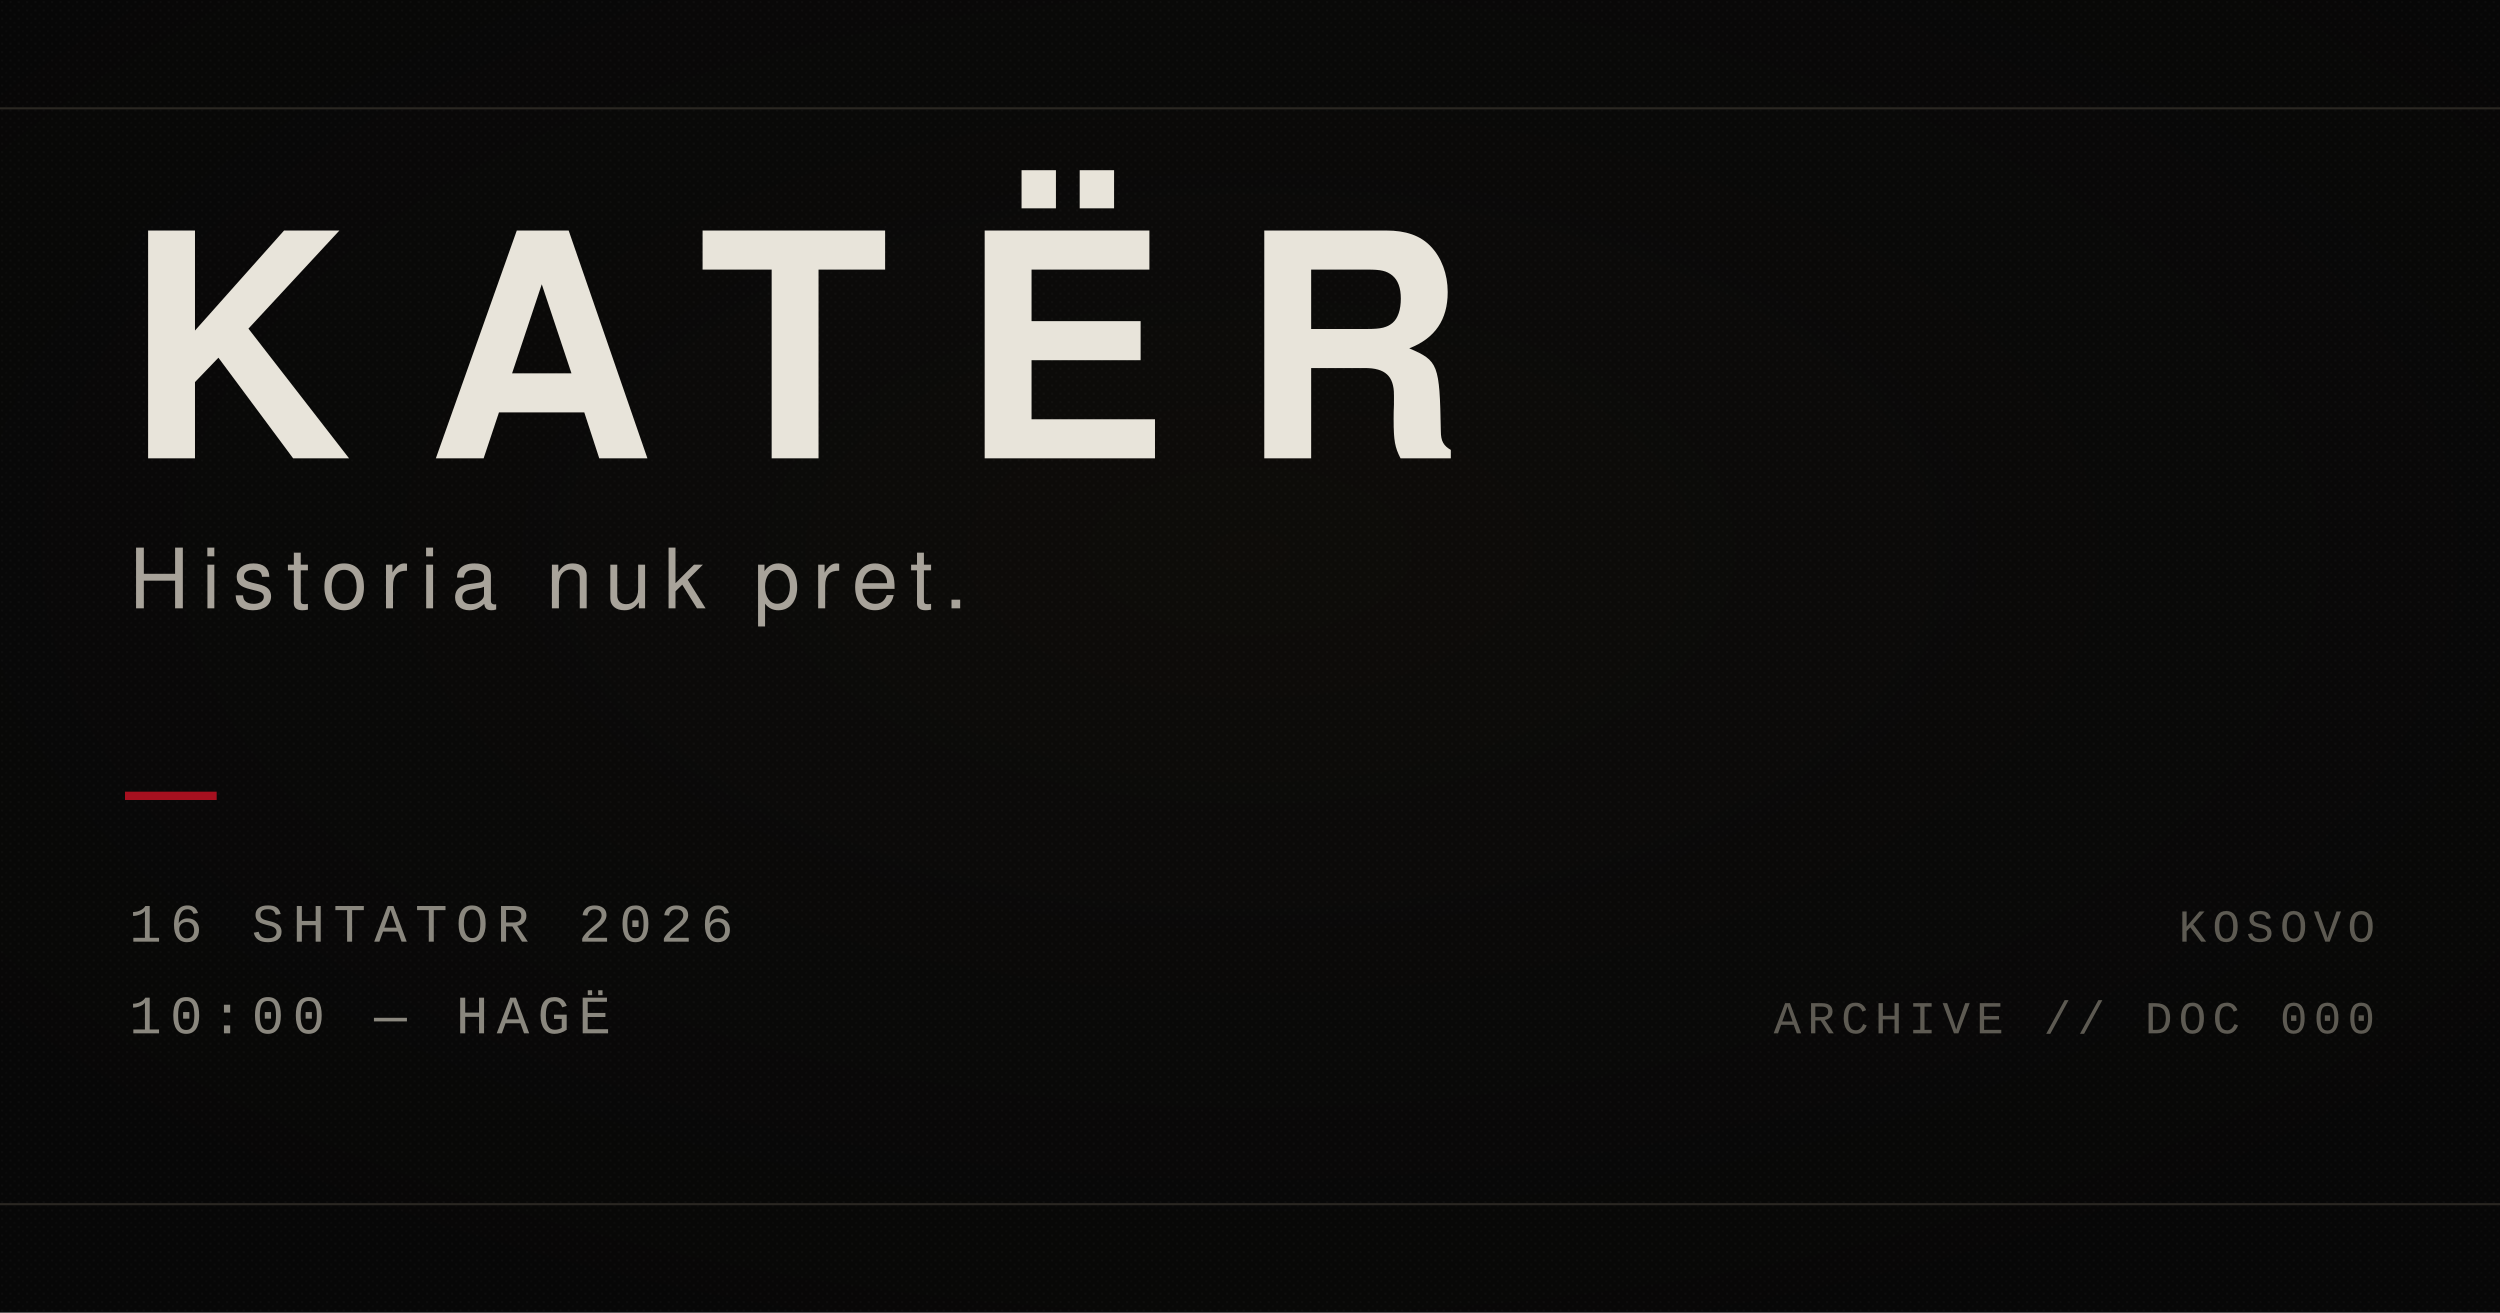
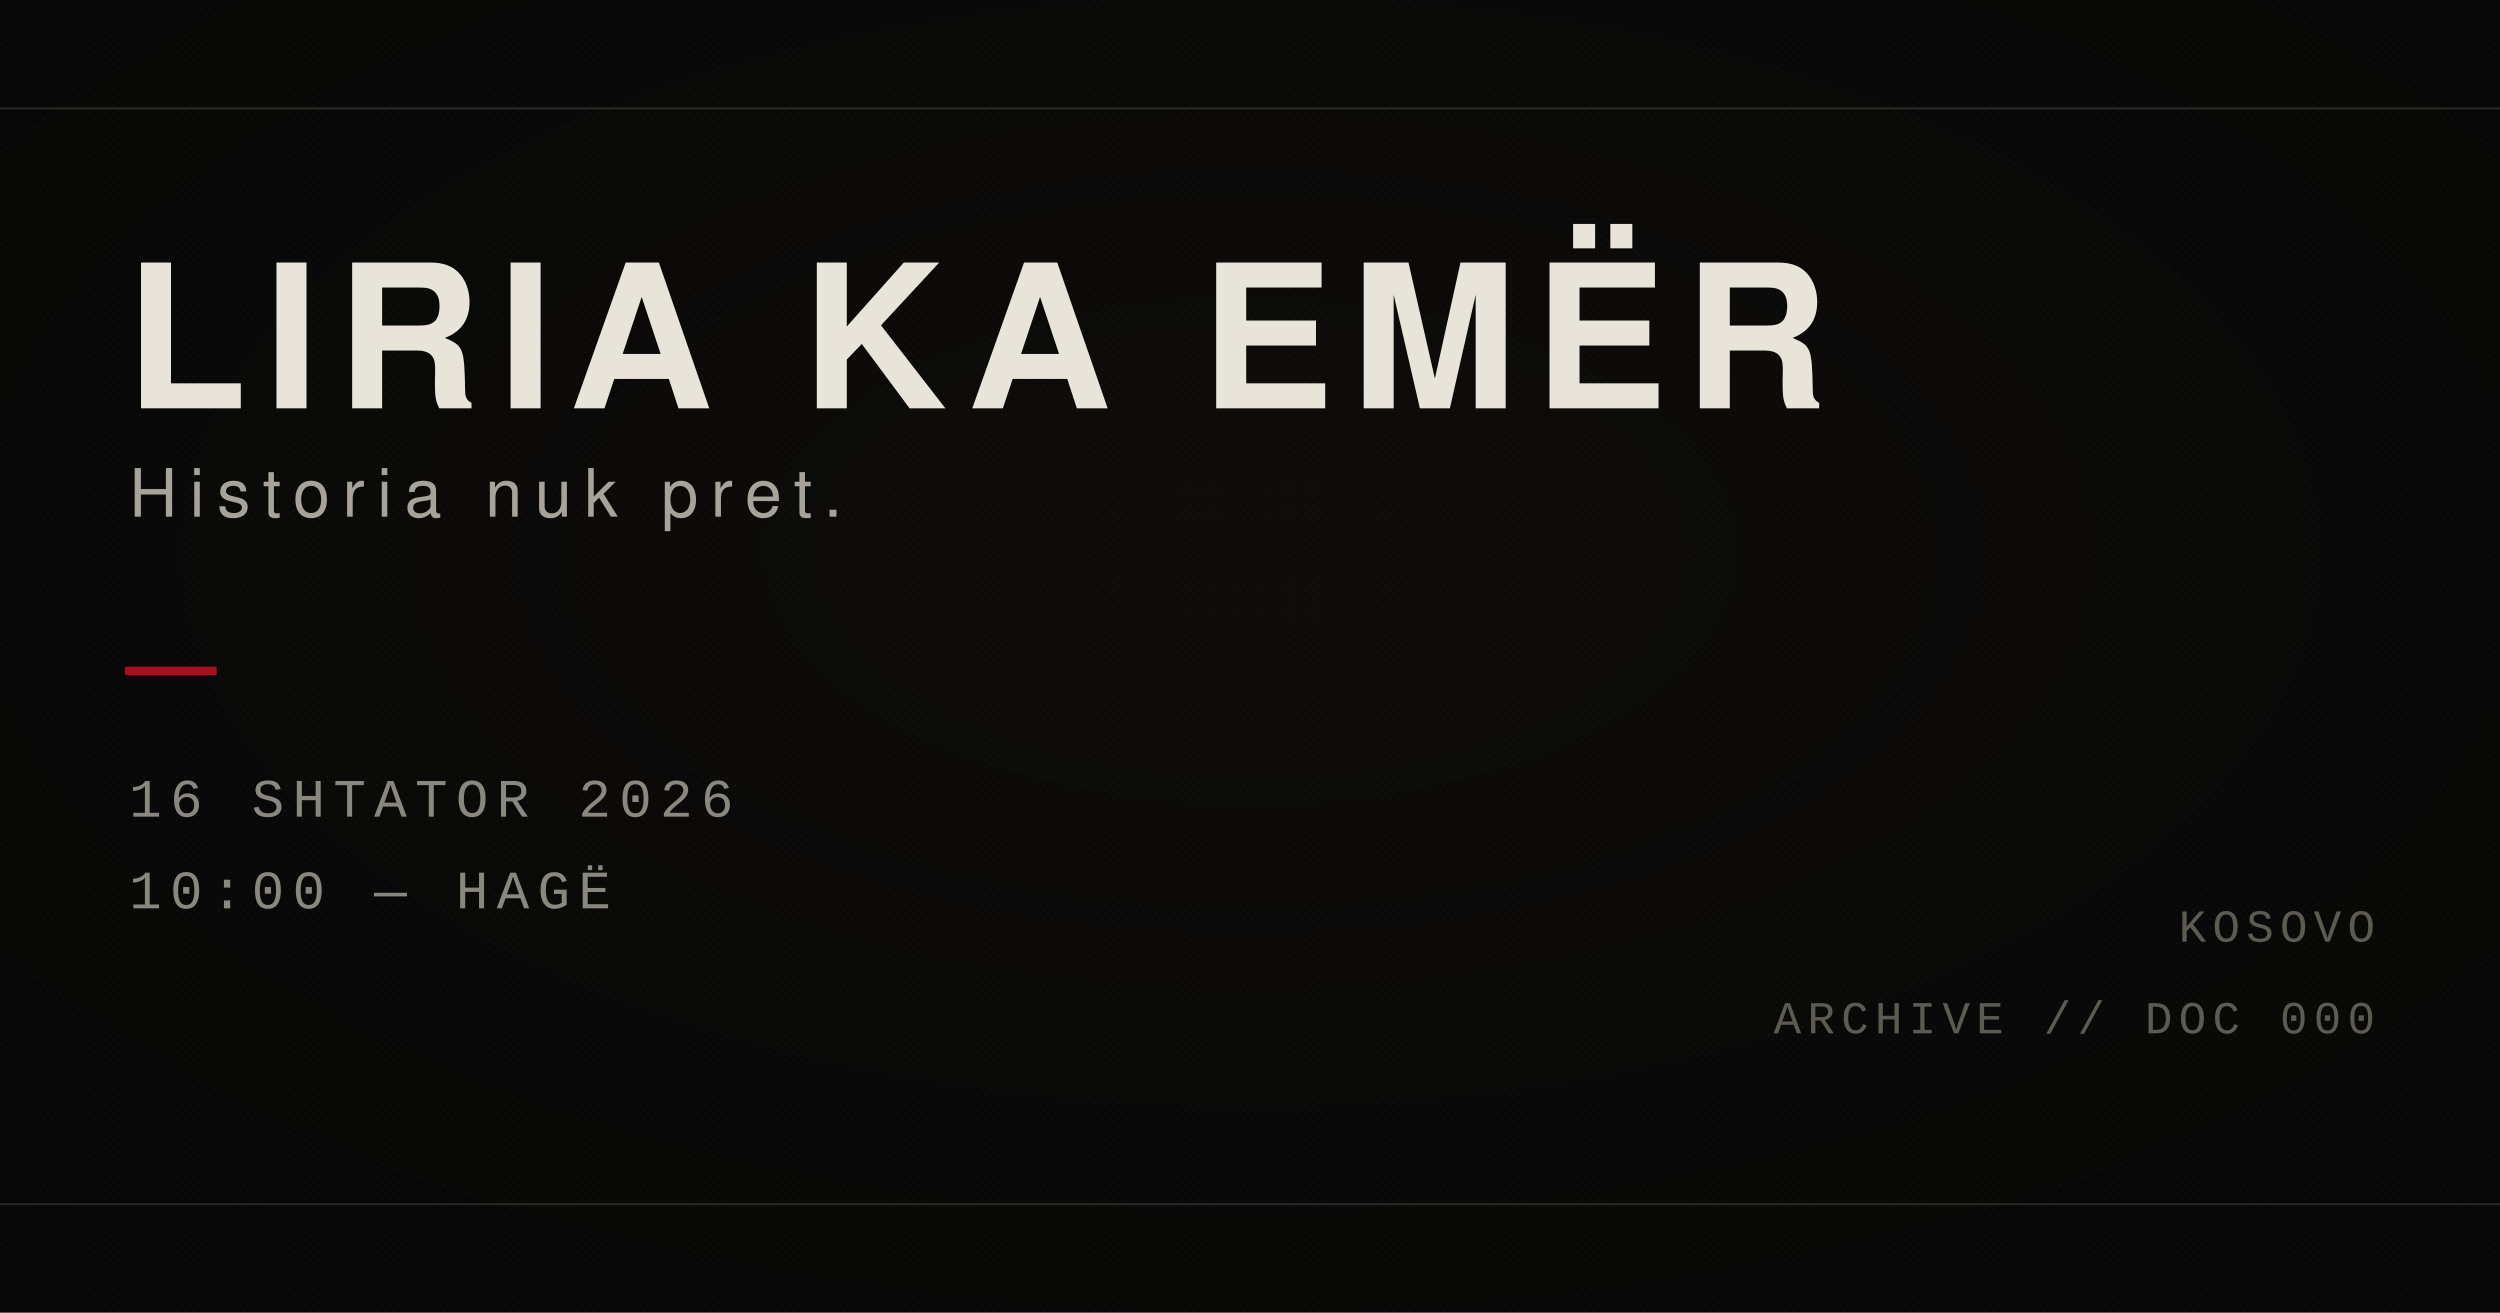
<svg xmlns="http://www.w3.org/2000/svg" width="1200" height="630" viewBox="0 0 1200 630">
  <defs>
    <pattern id="grain" width="4" height="4" patternUnits="userSpaceOnUse">
      <rect width="4" height="4" fill="#090909" />
      <circle cx="1" cy="1" r="0.5" fill="#ffffff" opacity="0.04" />
      <circle cx="3" cy="3" r="0.5" fill="#ffffff" opacity="0.03" />
    </pattern>
    <radialGradient id="halo" cx="50%" cy="42%" r="70%">
      <stop offset="0%" stop-color="#16120a" />
      <stop offset="55%" stop-color="#0a0908" />
      <stop offset="100%" stop-color="#050504" />
    </radialGradient>
  </defs>
  <rect width="1200" height="630" fill="url(#halo)" />
  <rect width="1200" height="630" fill="url(#grain)" opacity="0.6" />
  <line x1="0" y1="52" x2="1200" y2="52" stroke="#2a2722" stroke-width="1" />
  <line x1="0" y1="578" x2="1200" y2="578" stroke="#2a2722" stroke-width="1" />
-   <text x="60" y="220" font-family="Helvetica, Arial, sans-serif" font-size="150" font-weight="700" letter-spacing="34" fill="#e8e4da">KATËR</text>
-   <text x="62" y="292" font-family="Helvetica, Arial, sans-serif" font-size="40" font-weight="400" letter-spacing="6" fill="#a8a39a">Historia nuk pret.</text>
-   <rect x="60" y="380" width="44" height="4" fill="#a6101f" />
-   <text x="62" y="452" font-family="Courier New, monospace" font-size="26" letter-spacing="4" fill="#8a877e">16 SHTATOR 2026</text>
-   <text x="62" y="496" font-family="Courier New, monospace" font-size="26" letter-spacing="4" fill="#8a877e">10:00 — HAGË</text>
+   <text x="60" y="196" font-family="Helvetica, Arial, sans-serif" font-size="96" font-weight="700" letter-spacing="8" fill="#e8e4da">LIRIA KA EMËR</text>
+   <text x="62" y="248" font-family="Helvetica, Arial, sans-serif" font-size="32" font-weight="400" letter-spacing="6" fill="#a8a39a">Historia nuk pret.</text>
+   <rect x="60" y="320" width="44" height="4" fill="#a6101f" />
+   <text x="62" y="392" font-family="Courier New, monospace" font-size="26" letter-spacing="4" fill="#8a877e">16 SHTATOR 2026</text>
+   <text x="62" y="436" font-family="Courier New, monospace" font-size="26" letter-spacing="4" fill="#8a877e">10:00 — HAGË</text>
  <text x="1140" y="452" font-family="Courier New, monospace" font-size="22" letter-spacing="3" fill="#5d5a52" text-anchor="end">KOSOVO</text>
  <text x="1140" y="496" font-family="Courier New, monospace" font-size="22" letter-spacing="3" fill="#5d5a52" text-anchor="end">ARCHIVE // DOC 000</text>
</svg>
